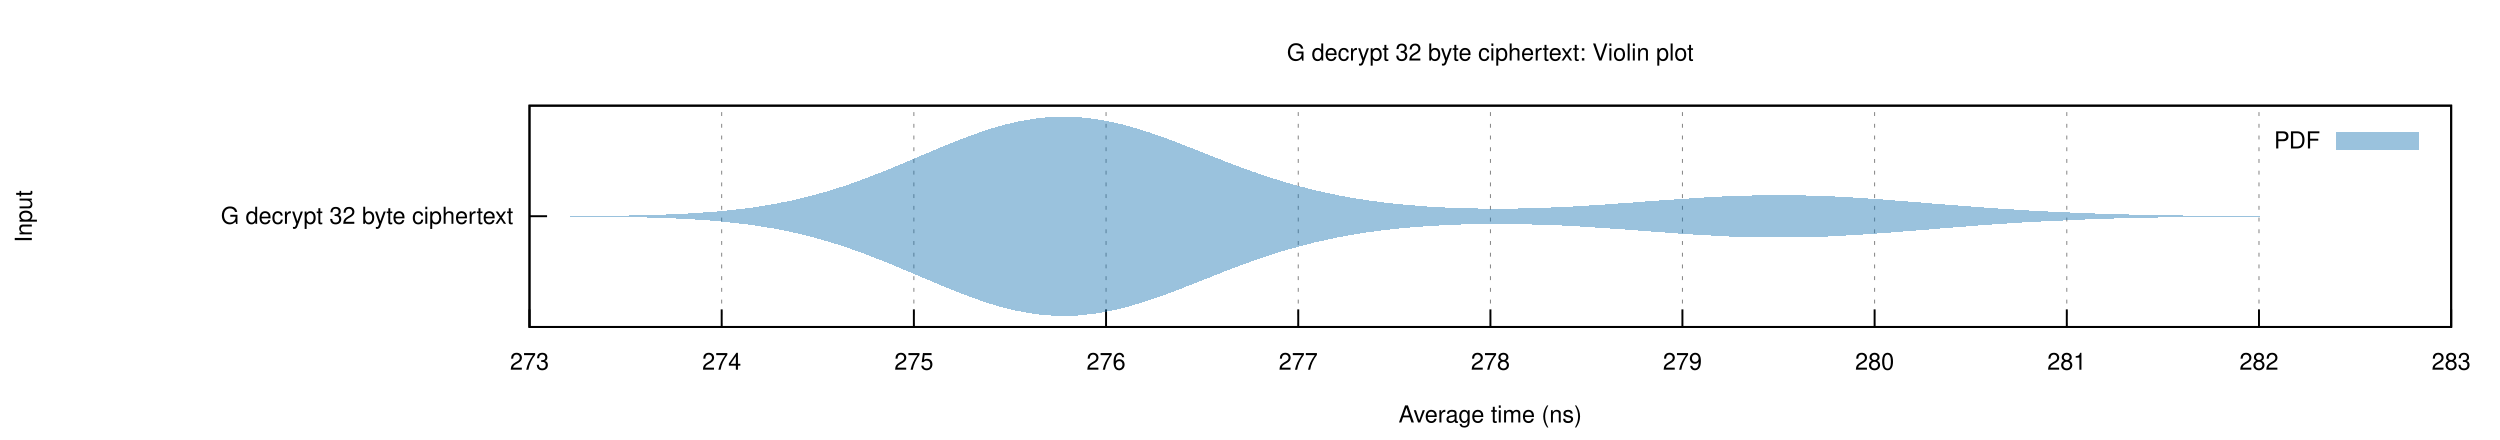
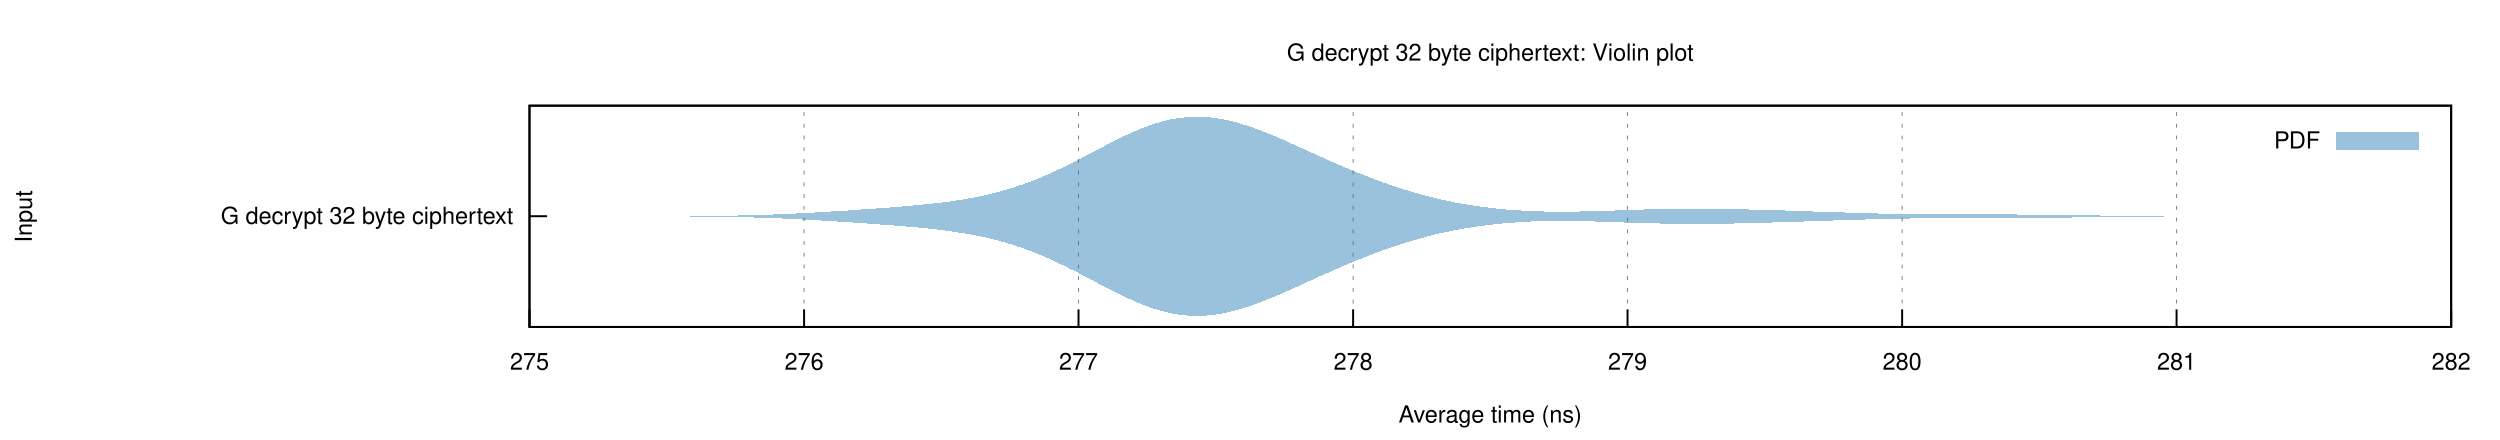
<svg xmlns="http://www.w3.org/2000/svg" xmlns:xlink="http://www.w3.org/1999/xlink" viewBox="0 0 1280 225">
  <g id="gnuplot_canvas">
    <rect x="0" y="0" width="1280" height="225" fill="none" />
    <defs>
      <circle id="gpDot" r="0.5" stroke-width="0.5" />
      <path id="gpPt0" stroke-width="0.222" stroke="currentColor" d="M-1,0 h2 M0,-1 v2" />
      <path id="gpPt1" stroke-width="0.222" stroke="currentColor" d="M-1,-1 L1,1 M1,-1 L-1,1" />
      <path id="gpPt2" stroke-width="0.222" stroke="currentColor" d="M-1,0 L1,0 M0,-1 L0,1 M-1,-1 L1,1 M-1,1 L1,-1" />
      <rect id="gpPt3" stroke-width="0.222" stroke="currentColor" x="-1" y="-1" width="2" height="2" />
      <rect id="gpPt4" stroke-width="0.222" stroke="currentColor" fill="currentColor" x="-1" y="-1" width="2" height="2" />
      <circle id="gpPt5" stroke-width="0.222" stroke="currentColor" cx="0" cy="0" r="1" />
      <use xlink:href="#gpPt5" id="gpPt6" fill="currentColor" stroke="none" />
      <path id="gpPt7" stroke-width="0.222" stroke="currentColor" d="M0,-1.33 L-1.33,0.67 L1.33,0.67 z" />
      <use xlink:href="#gpPt7" id="gpPt8" fill="currentColor" stroke="none" />
      <use xlink:href="#gpPt7" id="gpPt9" stroke="currentColor" transform="rotate(180)" />
      <use xlink:href="#gpPt9" id="gpPt10" fill="currentColor" stroke="none" />
      <use xlink:href="#gpPt3" id="gpPt11" stroke="currentColor" transform="rotate(45)" />
      <use xlink:href="#gpPt11" id="gpPt12" fill="currentColor" stroke="none" />
      <path id="gpPt13" stroke-width="0.222" stroke="currentColor" d="M0,1.330 L1.265,0.411 L0.782,-1.067 L-0.782,-1.076 L-1.265,0.411 z" />
      <use xlink:href="#gpPt13" id="gpPt14" fill="currentColor" stroke="none" />
      <filter id="textbox" filterUnits="objectBoundingBox" x="0" y="0" height="1" width="1">
        <feFlood flood-color="white" flood-opacity="1" result="bgnd" />
        <feComposite in="SourceGraphic" in2="bgnd" operator="atop" />
      </filter>
      <filter id="greybox" filterUnits="objectBoundingBox" x="0" y="0" height="1" width="1">
        <feFlood flood-color="lightgrey" flood-opacity="1" result="grey" />
        <feComposite in="SourceGraphic" in2="grey" operator="atop" />
      </filter>
    </defs>
    <g fill="none" color="white" stroke="currentColor" stroke-width="1.00" stroke-linecap="butt" stroke-linejoin="miter">
</g>
    <g fill="none" color="black" stroke="currentColor" stroke-width="1.00" stroke-linecap="butt" stroke-linejoin="miter">
      <path stroke="black" d="M271.1,110.7 L280.1,110.7  " />
      <g transform="translate(262.8,114.6)" stroke="none" fill="black" font-family="Helvetica" font-size="12.00" text-anchor="end">
        <text>
          <tspan font-family="Helvetica">G decrypt 32 byte ciphertext</tspan>
        </text>
      </g>
    </g>
    <g fill="none" color="black" stroke="currentColor" stroke-width="1.00" stroke-linecap="butt" stroke-linejoin="miter">
</g>
    <g fill="none" color="black" stroke="black" stroke-width="0.50" stroke-linecap="butt" stroke-linejoin="miter">
</g>
    <g fill="none" color="gray" stroke="currentColor" stroke-width="0.50" stroke-linecap="butt" stroke-linejoin="miter">
      <path stroke="gray" stroke-dasharray="2,4" class="gridline" d="M271.1,167.4 L271.1,54.1  " />
    </g>
    <g fill="none" color="gray" stroke="gray" stroke-width="1.00" stroke-linecap="butt" stroke-linejoin="miter">
</g>
    <g fill="none" color="black" stroke="currentColor" stroke-width="1.00" stroke-linecap="butt" stroke-linejoin="miter">
      <path stroke="black" d="M271.1,167.4 L271.1,158.4  " />
      <g transform="translate(271.1,189.3)" stroke="none" fill="black" font-family="Helvetica" font-size="12.00" text-anchor="middle">
        <text>
-           <tspan font-family="Helvetica"> 273</tspan>
-         </text>
-       </g>
-     </g>
-     <g fill="none" color="black" stroke="currentColor" stroke-width="1.00" stroke-linecap="butt" stroke-linejoin="miter">
- </g>
-     <g fill="none" color="black" stroke="black" stroke-width="0.50" stroke-linecap="butt" stroke-linejoin="miter">
- </g>
-     <g fill="none" color="gray" stroke="currentColor" stroke-width="0.50" stroke-linecap="butt" stroke-linejoin="miter">
-       <path stroke="gray" stroke-dasharray="2,4" class="gridline" d="M369.5,167.4 L369.5,54.1  " />
-     </g>
-     <g fill="none" color="gray" stroke="gray" stroke-width="1.00" stroke-linecap="butt" stroke-linejoin="miter">
- </g>
-     <g fill="none" color="black" stroke="currentColor" stroke-width="1.00" stroke-linecap="butt" stroke-linejoin="miter">
-       <path stroke="black" d="M369.5,167.4 L369.5,158.4  " />
-       <g transform="translate(369.5,189.3)" stroke="none" fill="black" font-family="Helvetica" font-size="12.00" text-anchor="middle">
-         <text>
-           <tspan font-family="Helvetica"> 274</tspan>
-         </text>
-       </g>
-     </g>
-     <g fill="none" color="black" stroke="currentColor" stroke-width="1.00" stroke-linecap="butt" stroke-linejoin="miter">
- </g>
-     <g fill="none" color="black" stroke="black" stroke-width="0.50" stroke-linecap="butt" stroke-linejoin="miter">
- </g>
-     <g fill="none" color="gray" stroke="currentColor" stroke-width="0.50" stroke-linecap="butt" stroke-linejoin="miter">
-       <path stroke="gray" stroke-dasharray="2,4" class="gridline" d="M467.9,167.4 L467.9,54.1  " />
-     </g>
-     <g fill="none" color="gray" stroke="gray" stroke-width="1.00" stroke-linecap="butt" stroke-linejoin="miter">
- </g>
-     <g fill="none" color="black" stroke="currentColor" stroke-width="1.00" stroke-linecap="butt" stroke-linejoin="miter">
-       <path stroke="black" d="M467.9,167.4 L467.9,158.4  " />
-       <g transform="translate(467.9,189.3)" stroke="none" fill="black" font-family="Helvetica" font-size="12.00" text-anchor="middle">
-         <text>
          <tspan font-family="Helvetica"> 275</tspan>
        </text>
      </g>
    </g>
    <g fill="none" color="black" stroke="currentColor" stroke-width="1.00" stroke-linecap="butt" stroke-linejoin="miter">
</g>
    <g fill="none" color="black" stroke="black" stroke-width="0.50" stroke-linecap="butt" stroke-linejoin="miter">
</g>
    <g fill="none" color="gray" stroke="currentColor" stroke-width="0.50" stroke-linecap="butt" stroke-linejoin="miter">
-       <path stroke="gray" stroke-dasharray="2,4" class="gridline" d="M566.3,167.4 L566.3,54.1  " />
-     </g>
-     <g fill="none" color="gray" stroke="gray" stroke-width="1.00" stroke-linecap="butt" stroke-linejoin="miter">
- </g>
-     <g fill="none" color="black" stroke="currentColor" stroke-width="1.00" stroke-linecap="butt" stroke-linejoin="miter">
-       <path stroke="black" d="M566.3,167.4 L566.3,158.4  " />
-       <g transform="translate(566.3,189.3)" stroke="none" fill="black" font-family="Helvetica" font-size="12.00" text-anchor="middle">
+       <path stroke="gray" stroke-dasharray="2,4" class="gridline" d="M411.7,167.4 L411.7,54.1  " />
+     </g>
+     <g fill="none" color="gray" stroke="gray" stroke-width="1.00" stroke-linecap="butt" stroke-linejoin="miter">
+ </g>
+     <g fill="none" color="black" stroke="currentColor" stroke-width="1.00" stroke-linecap="butt" stroke-linejoin="miter">
+       <path stroke="black" d="M411.7,167.4 L411.7,158.4  " />
+       <g transform="translate(411.7,189.3)" stroke="none" fill="black" font-family="Helvetica" font-size="12.00" text-anchor="middle">
        <text>
          <tspan font-family="Helvetica"> 276</tspan>
        </text>
      </g>
    </g>
    <g fill="none" color="black" stroke="currentColor" stroke-width="1.00" stroke-linecap="butt" stroke-linejoin="miter">
</g>
    <g fill="none" color="black" stroke="black" stroke-width="0.50" stroke-linecap="butt" stroke-linejoin="miter">
</g>
    <g fill="none" color="gray" stroke="currentColor" stroke-width="0.50" stroke-linecap="butt" stroke-linejoin="miter">
-       <path stroke="gray" stroke-dasharray="2,4" class="gridline" d="M664.7,167.4 L664.7,54.1  " />
-     </g>
-     <g fill="none" color="gray" stroke="gray" stroke-width="1.00" stroke-linecap="butt" stroke-linejoin="miter">
- </g>
-     <g fill="none" color="black" stroke="currentColor" stroke-width="1.00" stroke-linecap="butt" stroke-linejoin="miter">
-       <path stroke="black" d="M664.7,167.4 L664.7,158.4  " />
-       <g transform="translate(664.7,189.3)" stroke="none" fill="black" font-family="Helvetica" font-size="12.00" text-anchor="middle">
+       <path stroke="gray" stroke-dasharray="2,4" class="gridline" d="M552.2,167.4 L552.2,54.1  " />
+     </g>
+     <g fill="none" color="gray" stroke="gray" stroke-width="1.00" stroke-linecap="butt" stroke-linejoin="miter">
+ </g>
+     <g fill="none" color="black" stroke="currentColor" stroke-width="1.00" stroke-linecap="butt" stroke-linejoin="miter">
+       <path stroke="black" d="M552.2,167.4 L552.2,158.4  " />
+       <g transform="translate(552.2,189.3)" stroke="none" fill="black" font-family="Helvetica" font-size="12.00" text-anchor="middle">
        <text>
          <tspan font-family="Helvetica"> 277</tspan>
        </text>
      </g>
    </g>
    <g fill="none" color="black" stroke="currentColor" stroke-width="1.00" stroke-linecap="butt" stroke-linejoin="miter">
</g>
    <g fill="none" color="black" stroke="black" stroke-width="0.50" stroke-linecap="butt" stroke-linejoin="miter">
</g>
    <g fill="none" color="gray" stroke="currentColor" stroke-width="0.50" stroke-linecap="butt" stroke-linejoin="miter">
-       <path stroke="gray" stroke-dasharray="2,4" class="gridline" d="M763.1,167.4 L763.1,54.1  " />
-     </g>
-     <g fill="none" color="gray" stroke="gray" stroke-width="1.00" stroke-linecap="butt" stroke-linejoin="miter">
- </g>
-     <g fill="none" color="black" stroke="currentColor" stroke-width="1.00" stroke-linecap="butt" stroke-linejoin="miter">
-       <path stroke="black" d="M763.1,167.4 L763.1,158.4  " />
-       <g transform="translate(763.1,189.3)" stroke="none" fill="black" font-family="Helvetica" font-size="12.00" text-anchor="middle">
+       <path stroke="gray" stroke-dasharray="2,4" class="gridline" d="M692.8,167.4 L692.8,54.1  " />
+     </g>
+     <g fill="none" color="gray" stroke="gray" stroke-width="1.00" stroke-linecap="butt" stroke-linejoin="miter">
+ </g>
+     <g fill="none" color="black" stroke="currentColor" stroke-width="1.00" stroke-linecap="butt" stroke-linejoin="miter">
+       <path stroke="black" d="M692.8,167.4 L692.8,158.4  " />
+       <g transform="translate(692.8,189.3)" stroke="none" fill="black" font-family="Helvetica" font-size="12.00" text-anchor="middle">
        <text>
          <tspan font-family="Helvetica"> 278</tspan>
        </text>
      </g>
    </g>
    <g fill="none" color="black" stroke="currentColor" stroke-width="1.00" stroke-linecap="butt" stroke-linejoin="miter">
</g>
    <g fill="none" color="black" stroke="black" stroke-width="0.50" stroke-linecap="butt" stroke-linejoin="miter">
</g>
    <g fill="none" color="gray" stroke="currentColor" stroke-width="0.50" stroke-linecap="butt" stroke-linejoin="miter">
-       <path stroke="gray" stroke-dasharray="2,4" class="gridline" d="M861.4,167.4 L861.4,54.1  " />
-     </g>
-     <g fill="none" color="gray" stroke="gray" stroke-width="1.00" stroke-linecap="butt" stroke-linejoin="miter">
- </g>
-     <g fill="none" color="black" stroke="currentColor" stroke-width="1.00" stroke-linecap="butt" stroke-linejoin="miter">
-       <path stroke="black" d="M861.4,167.4 L861.4,158.4  " />
-       <g transform="translate(861.4,189.3)" stroke="none" fill="black" font-family="Helvetica" font-size="12.00" text-anchor="middle">
+       <path stroke="gray" stroke-dasharray="2,4" class="gridline" d="M833.3,167.4 L833.3,54.1  " />
+     </g>
+     <g fill="none" color="gray" stroke="gray" stroke-width="1.00" stroke-linecap="butt" stroke-linejoin="miter">
+ </g>
+     <g fill="none" color="black" stroke="currentColor" stroke-width="1.00" stroke-linecap="butt" stroke-linejoin="miter">
+       <path stroke="black" d="M833.3,167.4 L833.3,158.4  " />
+       <g transform="translate(833.3,189.3)" stroke="none" fill="black" font-family="Helvetica" font-size="12.00" text-anchor="middle">
        <text>
          <tspan font-family="Helvetica"> 279</tspan>
        </text>
      </g>
    </g>
    <g fill="none" color="black" stroke="currentColor" stroke-width="1.00" stroke-linecap="butt" stroke-linejoin="miter">
</g>
    <g fill="none" color="black" stroke="black" stroke-width="0.50" stroke-linecap="butt" stroke-linejoin="miter">
</g>
    <g fill="none" color="gray" stroke="currentColor" stroke-width="0.50" stroke-linecap="butt" stroke-linejoin="miter">
-       <path stroke="gray" stroke-dasharray="2,4" class="gridline" d="M959.8,167.4 L959.8,54.1  " />
-     </g>
-     <g fill="none" color="gray" stroke="gray" stroke-width="1.00" stroke-linecap="butt" stroke-linejoin="miter">
- </g>
-     <g fill="none" color="black" stroke="currentColor" stroke-width="1.00" stroke-linecap="butt" stroke-linejoin="miter">
-       <path stroke="black" d="M959.8,167.4 L959.8,158.4  " />
-       <g transform="translate(959.8,189.3)" stroke="none" fill="black" font-family="Helvetica" font-size="12.00" text-anchor="middle">
+       <path stroke="gray" stroke-dasharray="2,4" class="gridline" d="M973.9,167.4 L973.9,54.1  " />
+     </g>
+     <g fill="none" color="gray" stroke="gray" stroke-width="1.00" stroke-linecap="butt" stroke-linejoin="miter">
+ </g>
+     <g fill="none" color="black" stroke="currentColor" stroke-width="1.00" stroke-linecap="butt" stroke-linejoin="miter">
+       <path stroke="black" d="M973.9,167.4 L973.9,158.4  " />
+       <g transform="translate(973.9,189.3)" stroke="none" fill="black" font-family="Helvetica" font-size="12.00" text-anchor="middle">
        <text>
          <tspan font-family="Helvetica"> 280</tspan>
        </text>
      </g>
    </g>
    <g fill="none" color="black" stroke="currentColor" stroke-width="1.00" stroke-linecap="butt" stroke-linejoin="miter">
</g>
    <g fill="none" color="black" stroke="black" stroke-width="0.50" stroke-linecap="butt" stroke-linejoin="miter">
</g>
    <g fill="none" color="gray" stroke="currentColor" stroke-width="0.50" stroke-linecap="butt" stroke-linejoin="miter">
-       <path stroke="gray" stroke-dasharray="2,4" class="gridline" d="M1058.2,167.4 L1058.2,54.1  " />
-     </g>
-     <g fill="none" color="gray" stroke="gray" stroke-width="1.00" stroke-linecap="butt" stroke-linejoin="miter">
- </g>
-     <g fill="none" color="black" stroke="currentColor" stroke-width="1.00" stroke-linecap="butt" stroke-linejoin="miter">
-       <path stroke="black" d="M1058.2,167.4 L1058.2,158.4  " />
-       <g transform="translate(1058.2,189.3)" stroke="none" fill="black" font-family="Helvetica" font-size="12.00" text-anchor="middle">
+       <path stroke="gray" stroke-dasharray="2,4" class="gridline" d="M1114.4,167.4 L1114.4,54.1  " />
+     </g>
+     <g fill="none" color="gray" stroke="gray" stroke-width="1.00" stroke-linecap="butt" stroke-linejoin="miter">
+ </g>
+     <g fill="none" color="black" stroke="currentColor" stroke-width="1.00" stroke-linecap="butt" stroke-linejoin="miter">
+       <path stroke="black" d="M1114.4,167.4 L1114.4,158.4  " />
+       <g transform="translate(1114.4,189.3)" stroke="none" fill="black" font-family="Helvetica" font-size="12.00" text-anchor="middle">
        <text>
          <tspan font-family="Helvetica"> 281</tspan>
-         </text>
-       </g>
-     </g>
-     <g fill="none" color="black" stroke="currentColor" stroke-width="1.00" stroke-linecap="butt" stroke-linejoin="miter">
- </g>
-     <g fill="none" color="black" stroke="black" stroke-width="0.50" stroke-linecap="butt" stroke-linejoin="miter">
- </g>
-     <g fill="none" color="gray" stroke="currentColor" stroke-width="0.50" stroke-linecap="butt" stroke-linejoin="miter">
-       <path stroke="gray" stroke-dasharray="2,4" class="gridline" d="M1156.6,167.4 L1156.6,54.1  " />
-     </g>
-     <g fill="none" color="gray" stroke="gray" stroke-width="1.00" stroke-linecap="butt" stroke-linejoin="miter">
- </g>
-     <g fill="none" color="black" stroke="currentColor" stroke-width="1.00" stroke-linecap="butt" stroke-linejoin="miter">
-       <path stroke="black" d="M1156.6,167.4 L1156.6,158.4  " />
-       <g transform="translate(1156.6,189.3)" stroke="none" fill="black" font-family="Helvetica" font-size="12.00" text-anchor="middle">
-         <text>
-           <tspan font-family="Helvetica"> 282</tspan>
        </text>
      </g>
    </g>
    <g fill="none" color="black" stroke="currentColor" stroke-width="1.00" stroke-linecap="butt" stroke-linejoin="miter">
</g>
    <g fill="none" color="black" stroke="black" stroke-width="0.50" stroke-linecap="butt" stroke-linejoin="miter">
</g>
    <g fill="none" color="gray" stroke="currentColor" stroke-width="0.50" stroke-linecap="butt" stroke-linejoin="miter">
      <path stroke="gray" stroke-dasharray="2,4" class="gridline" d="M1255.0,167.4 L1255.0,54.1  " />
    </g>
    <g fill="none" color="gray" stroke="gray" stroke-width="1.00" stroke-linecap="butt" stroke-linejoin="miter">
</g>
    <g fill="none" color="black" stroke="currentColor" stroke-width="1.00" stroke-linecap="butt" stroke-linejoin="miter">
      <path stroke="black" d="M1255.0,167.4 L1255.0,158.4  " />
      <g transform="translate(1255.0,189.3)" stroke="none" fill="black" font-family="Helvetica" font-size="12.00" text-anchor="middle">
        <text>
-           <tspan font-family="Helvetica"> 283</tspan>
+           <tspan font-family="Helvetica"> 282</tspan>
        </text>
      </g>
    </g>
    <g fill="none" color="black" stroke="currentColor" stroke-width="1.00" stroke-linecap="butt" stroke-linejoin="miter">
</g>
    <g fill="none" color="black" stroke="currentColor" stroke-width="1.00" stroke-linecap="butt" stroke-linejoin="miter">
      <path stroke="black" d="M271.1,54.1 L271.1,167.4 L1255.0,167.4 L1255.0,54.1 L271.1,54.1 Z  " />
    </g>
    <g fill="none" color="black" stroke="currentColor" stroke-width="1.00" stroke-linecap="butt" stroke-linejoin="miter">
      <g transform="translate(16.3,110.8) rotate(270)" stroke="none" fill="black" font-family="Helvetica" font-size="12.00" text-anchor="middle">
        <text>
          <tspan font-family="Helvetica">Input</tspan>
        </text>
      </g>
    </g>
    <g fill="none" color="black" stroke="currentColor" stroke-width="1.00" stroke-linecap="butt" stroke-linejoin="miter">
      <g transform="translate(763.0,216.3)" stroke="none" fill="black" font-family="Helvetica" font-size="12.00" text-anchor="middle">
        <text>
          <tspan font-family="Helvetica">Average time (ns)</tspan>
        </text>
      </g>
    </g>
    <g fill="none" color="black" stroke="currentColor" stroke-width="1.00" stroke-linecap="butt" stroke-linejoin="miter">
      <g transform="translate(763.0,31.0)" stroke="none" fill="black" font-family="Helvetica" font-size="12.00" text-anchor="middle">
        <text>
          <tspan font-family="Helvetica">G decrypt 32 byte ciphertext: Violin plot</tspan>
        </text>
      </g>
    </g>
    <g id="gnuplot_plot_1">
      <g fill="none" color="black" stroke="currentColor" stroke-width="1.00" stroke-linecap="butt" stroke-linejoin="miter">
        <g transform="translate(1187.9,76.0)" stroke="none" fill="black" font-family="Helvetica" font-size="12.00" text-anchor="end">
          <text>
            <tspan font-family="Helvetica">PDF</tspan>
          </text>
        </g>
      </g>
      <g fill="none" color="black" stroke="currentColor" stroke-width="1.00" stroke-linecap="butt" stroke-linejoin="miter">
        <g stroke="none" shape-rendering="crispEdges">
          <polygon fill="rgb( 31, 120, 180)" fill-opacity="0.45" points="1196.2,76.6 1238.4,76.6 1238.4,67.6 1196.2,67.6 " />
-           <polygon fill="rgb( 31, 120, 180)" fill-opacity="0.45" points="282.0,110.7 283.8,110.7 285.7,110.7 287.5,110.7 289.4,110.7 291.2,110.7 293.1,110.6 294.9,110.6 296.8,110.6 298.6,110.6 300.5,110.6 302.3,110.6 304.2,110.6 306.0,110.6 307.9,110.5 309.7,110.5 311.6,110.5 313.4,110.5 315.3,110.4 317.1,110.4 319.0,110.4 320.8,110.4 322.7,110.3 324.6,110.3 326.4,110.2 328.3,110.2 330.1,110.2 332.0,110.1 333.8,110.1 335.7,110.0 337.5,109.9 339.4,109.9 341.2,109.8 343.1,109.7 344.9,109.7 346.8,109.6 348.6,109.5 350.5,109.4 352.3,109.3 354.2,109.2 356.0,109.1 357.9,109.0 359.7,108.8 361.6,108.7 363.4,108.6 365.3,108.4 367.1,108.3 369.0,108.1 370.8,107.9 372.7,107.7 374.6,107.5 376.4,107.3 378.3,107.1 380.1,106.9 382.0,106.7 383.8,106.4 385.7,106.2 387.5,105.9 389.4,105.6 391.2,105.3 393.1,105.0 394.9,104.7 396.8,104.4 398.6,104.0 400.5,103.6 402.3,103.3 404.2,102.9 406.0,102.5 407.9,102.1 409.7,101.6 411.6,101.2 413.4,100.7 415.3,100.2 417.1,99.8 419.0,99.2 420.8,98.7 422.7,98.2 424.6,97.6 426.4,97.1 428.3,96.5 430.1,95.9 432.0,95.3 433.8,94.7 435.7,94.0 437.5,93.4 439.4,92.7 441.2,92.0 443.1,91.4 444.9,90.7 446.8,89.9 448.6,89.2 450.5,88.5 452.3,87.8 454.2,87.0 456.0,86.3 457.9,85.5 459.7,84.7 461.6,83.9 463.4,83.2 465.3,82.4 467.1,81.6 469.0,80.8 470.9,80.0 472.7,79.2 474.6,78.4 476.4,77.7 478.3,76.9 480.1,76.1 482.0,75.3 483.8,74.6 485.7,73.8 487.5,73.1 489.4,72.3 491.2,71.6 493.1,70.9 494.9,70.2 496.8,69.5 498.6,68.8 500.5,68.2 502.3,67.5 504.2,66.9 506.0,66.3 507.9,65.7 509.7,65.2 511.6,64.6 513.4,64.1 515.3,63.6 517.1,63.2 519.0,62.7 520.9,62.3 522.7,62.0 524.6,61.6 526.4,61.3 528.3,61.0 530.1,60.7 532.0,60.5 533.8,60.3 535.7,60.1 537.5,60.0 539.4,59.9 541.2,59.8 543.1,59.8 544.9,59.8 546.8,59.8 548.6,59.8 550.5,59.9 552.3,60.0 554.2,60.2 556.0,60.4 557.9,60.6 559.7,60.8 561.6,61.1 563.4,61.4 565.3,61.7 567.1,62.1 569.0,62.4 570.9,62.8 572.7,63.3 574.6,63.7 576.4,64.2 578.3,64.7 580.1,65.2 582.0,65.8 583.8,66.3 585.7,66.9 587.5,67.5 589.4,68.1 591.2,68.8 593.1,69.4 594.9,70.1 596.8,70.7 598.6,71.4 600.5,72.1 602.3,72.8 604.2,73.5 606.0,74.2 607.9,75.0 609.7,75.7 611.6,76.4 613.4,77.1 615.3,77.9 617.2,78.6 619.0,79.3 620.9,80.1 622.7,80.8 624.6,81.5 626.4,82.3 628.3,83.0 630.1,83.7 632.0,84.4 633.8,85.1 635.7,85.8 637.5,86.4 639.4,87.1 641.2,87.8 643.1,88.4 644.9,89.1 646.8,89.7 648.6,90.3 650.5,90.9 652.3,91.5 654.2,92.1 656.0,92.7 657.9,93.2 659.7,93.8 661.6,94.3 663.4,94.8 665.3,95.4 667.2,95.8 669.0,96.3 670.9,96.8 672.7,97.3 674.6,97.7 676.4,98.1 678.3,98.5 680.1,98.9 682.0,99.3 683.8,99.7 685.7,100.1 687.5,100.4 689.4,100.8 691.2,101.1 693.1,101.4 694.9,101.7 696.8,102.0 698.6,102.3 700.5,102.6 702.3,102.8 704.2,103.1 706.0,103.3 707.9,103.6 709.7,103.8 711.6,104.0 713.4,104.2 715.3,104.4 717.2,104.6 719.0,104.8 720.9,104.9 722.7,105.1 724.6,105.2 726.4,105.4 728.3,105.5 730.1,105.7 732.0,105.8 733.8,105.9 735.7,106.0 737.5,106.1 739.4,106.2 741.2,106.3 743.1,106.4 744.9,106.4 746.8,106.5 748.6,106.6 750.5,106.6 752.3,106.7 754.2,106.7 756.0,106.7 757.9,106.8 759.7,106.8 761.6,106.8 763.5,106.8 765.3,106.8 767.2,106.8 769.0,106.8 770.9,106.8 772.7,106.8 774.6,106.8 776.4,106.8 778.3,106.7 780.1,106.7 782.0,106.6 783.8,106.6 785.7,106.5 787.5,106.5 789.4,106.4 791.2,106.4 793.1,106.3 794.9,106.2 796.8,106.1 798.6,106.1 800.5,106.0 802.3,105.9 804.2,105.8 806.0,105.7 807.9,105.6 809.7,105.5 811.6,105.4 813.5,105.2 815.3,105.1 817.2,105.0 819.0,104.9 820.9,104.8 822.7,104.6 824.6,104.5 826.4,104.4 828.3,104.2 830.1,104.1 832.0,104.0 833.8,103.8 835.7,103.7 837.5,103.6 839.4,103.4 841.2,103.3 843.1,103.1 844.9,103.0 846.8,102.9 848.6,102.7 850.5,102.6 852.3,102.5 854.2,102.3 856.0,102.2 857.9,102.1 859.7,101.9 861.6,101.8 863.5,101.7 865.3,101.6 867.2,101.4 869.0,101.3 870.9,101.2 872.7,101.1 874.6,101.0 876.4,100.9 878.3,100.8 880.1,100.7 882.0,100.6 883.8,100.5 885.7,100.4 887.5,100.4 889.4,100.3 891.2,100.2 893.1,100.2 894.9,100.1 896.8,100.1 898.6,100.0 900.5,100.0 902.3,100.0 904.2,99.9 906.0,99.9 907.9,99.9 909.8,99.9 911.6,99.9 913.5,99.9 915.3,99.9 917.2,99.9 919.0,100.0 920.9,100.0 922.7,100.0 924.6,100.1 926.4,100.1 928.3,100.2 930.1,100.2 932.0,100.3 933.8,100.4 935.7,100.4 937.5,100.5 939.4,100.6 941.2,100.7 943.1,100.8 944.9,100.9 946.8,101.0 948.6,101.1 950.5,101.2 952.3,101.3 954.2,101.5 956.0,101.6 957.9,101.7 959.8,101.8 961.6,102.0 963.5,102.1 965.3,102.2 967.2,102.4 969.0,102.5 970.9,102.7 972.7,102.8 974.6,103.0 976.4,103.1 978.3,103.3 980.1,103.4 982.0,103.6 983.8,103.7 985.7,103.9 987.5,104.0 989.4,104.2 991.2,104.3 993.1,104.5 994.9,104.6 996.8,104.8 998.6,104.9 1000.5,105.1 1002.3,105.2 1004.2,105.4 1006.0,105.5 1007.9,105.6 1009.8,105.8 1011.6,105.9 1013.5,106.1 1015.3,106.2 1017.2,106.3 1019.0,106.5 1020.9,106.6 1022.7,106.7 1024.6,106.9 1026.4,107.0 1028.3,107.1 1030.1,107.2 1032.0,107.3 1033.8,107.5 1035.7,107.6 1037.5,107.7 1039.4,107.8 1041.2,107.9 1043.1,108.0 1044.9,108.1 1046.8,108.2 1048.6,108.3 1050.5,108.4 1052.3,108.5 1054.2,108.6 1056.1,108.6 1057.9,108.7 1059.8,108.8 1061.6,108.9 1063.5,109.0 1065.3,109.0 1067.2,109.1 1069.0,109.2 1070.9,109.2 1072.7,109.3 1074.6,109.4 1076.4,109.4 1078.3,109.5 1080.1,109.6 1082.0,109.6 1083.8,109.7 1085.7,109.7 1087.5,109.8 1089.4,109.8 1091.2,109.9 1093.1,109.9 1094.9,109.9 1096.8,110.0 1098.6,110.0 1100.5,110.1 1102.3,110.1 1104.2,110.1 1106.1,110.2 1107.9,110.2 1109.8,110.2 1111.6,110.2 1113.5,110.3 1115.3,110.3 1117.2,110.3 1119.0,110.4 1120.9,110.4 1122.7,110.4 1124.6,110.4 1126.4,110.4 1128.3,110.5 1130.1,110.5 1132.0,110.5 1133.8,110.5 1135.7,110.5 1137.5,110.5 1139.4,110.6 1141.2,110.6 1143.1,110.6 1144.9,110.6 1146.8,110.6 1148.6,110.6 1150.5,110.6 1152.4,110.6 1154.2,110.6 1156.1,110.6 1157.9,110.7 1159.8,110.7 1161.6,110.7 1163.5,110.7 1165.3,110.7 1167.2,110.7 1169.0,110.7 1170.9,110.7 1172.7,110.7 1174.6,110.7 1176.4,110.7 1178.3,110.7 1180.1,110.7 1182.0,110.7 1183.8,110.7 1185.7,110.7 1187.5,110.7 1189.4,110.7 1191.2,110.7 1193.1,110.7 1194.9,110.7 1196.8,110.7 1198.6,110.7 1200.5,110.7 1202.4,110.7 1204.2,110.7 1206.1,110.7 1206.1,110.8 1204.2,110.8 1202.4,110.8 1200.5,110.8 1198.6,110.8 1196.8,110.8 1194.9,110.8 1193.1,110.8 1191.2,110.8 1189.4,110.8 1187.5,110.8 1185.7,110.8 1183.8,110.8 1182.0,110.8 1180.1,110.8 1178.3,110.8 1176.4,110.8 1174.6,110.8 1172.7,110.8 1170.9,110.8 1169.0,110.8 1167.2,110.8 1165.3,110.8 1163.5,110.8 1161.6,110.8 1159.8,110.8 1157.9,110.8 1156.1,110.9 1154.2,110.9 1152.4,110.9 1150.5,110.9 1148.6,110.9 1146.8,110.9 1144.9,110.9 1143.1,110.9 1141.2,110.9 1139.4,110.9 1137.5,111.0 1135.7,111.0 1133.8,111.0 1132.0,111.0 1130.1,111.0 1128.3,111.0 1126.4,111.1 1124.6,111.1 1122.7,111.1 1120.9,111.1 1119.0,111.1 1117.2,111.2 1115.3,111.2 1113.5,111.2 1111.6,111.3 1109.8,111.3 1107.9,111.3 1106.1,111.3 1104.2,111.4 1102.3,111.4 1100.5,111.4 1098.6,111.5 1096.8,111.5 1094.9,111.6 1093.1,111.6 1091.2,111.6 1089.4,111.7 1087.5,111.7 1085.7,111.8 1083.8,111.8 1082.0,111.9 1080.1,111.9 1078.3,112.0 1076.4,112.1 1074.6,112.1 1072.7,112.2 1070.9,112.3 1069.0,112.3 1067.2,112.4 1065.3,112.5 1063.5,112.5 1061.6,112.6 1059.8,112.7 1057.9,112.8 1056.1,112.9 1054.2,112.9 1052.3,113.0 1050.5,113.1 1048.6,113.2 1046.8,113.3 1044.9,113.4 1043.1,113.5 1041.2,113.6 1039.4,113.7 1037.5,113.8 1035.7,113.9 1033.8,114.0 1032.0,114.2 1030.1,114.3 1028.3,114.4 1026.4,114.5 1024.6,114.6 1022.7,114.8 1020.9,114.9 1019.0,115.0 1017.2,115.2 1015.3,115.3 1013.5,115.4 1011.6,115.6 1009.8,115.7 1007.9,115.9 1006.0,116.0 1004.2,116.1 1002.3,116.3 1000.5,116.4 998.6,116.6 996.8,116.7 994.9,116.9 993.1,117.0 991.2,117.2 989.4,117.3 987.5,117.5 985.7,117.6 983.8,117.8 982.0,117.9 980.1,118.1 978.3,118.2 976.4,118.4 974.6,118.5 972.7,118.7 970.9,118.8 969.0,119.0 967.2,119.1 965.3,119.3 963.5,119.4 961.6,119.5 959.8,119.7 957.9,119.8 956.0,119.9 954.2,120.0 952.3,120.2 950.5,120.3 948.6,120.4 946.8,120.5 944.9,120.6 943.1,120.7 941.2,120.8 939.4,120.9 937.5,121.0 935.7,121.1 933.8,121.1 932.0,121.2 930.1,121.3 928.3,121.3 926.4,121.4 924.6,121.4 922.7,121.5 920.9,121.5 919.0,121.5 917.2,121.6 915.3,121.6 913.5,121.6 911.6,121.6 909.8,121.6 907.9,121.6 906.0,121.6 904.2,121.6 902.3,121.5 900.5,121.5 898.6,121.5 896.8,121.4 894.9,121.4 893.1,121.3 891.2,121.3 889.4,121.2 887.5,121.1 885.7,121.1 883.8,121.0 882.0,120.9 880.1,120.8 878.3,120.7 876.4,120.6 874.6,120.5 872.7,120.4 870.9,120.3 869.0,120.2 867.2,120.1 865.3,119.9 863.5,119.8 861.6,119.7 859.7,119.6 857.9,119.4 856.0,119.3 854.2,119.2 852.3,119.0 850.5,118.9 848.6,118.8 846.8,118.6 844.9,118.5 843.1,118.4 841.2,118.2 839.4,118.1 837.5,117.9 835.7,117.8 833.8,117.7 832.0,117.5 830.1,117.4 828.3,117.3 826.4,117.1 824.6,117.0 822.7,116.9 820.9,116.7 819.0,116.6 817.2,116.5 815.3,116.4 813.5,116.3 811.6,116.1 809.7,116.0 807.9,115.9 806.0,115.8 804.2,115.7 802.3,115.6 800.5,115.5 798.6,115.4 796.8,115.4 794.9,115.3 793.1,115.2 791.2,115.1 789.4,115.1 787.5,115.0 785.7,115.0 783.8,114.9 782.0,114.9 780.1,114.8 778.3,114.8 776.4,114.7 774.6,114.7 772.7,114.7 770.9,114.7 769.0,114.7 767.2,114.7 765.3,114.7 763.5,114.7 761.6,114.7 759.7,114.7 757.9,114.7 756.0,114.8 754.2,114.8 752.3,114.8 750.5,114.9 748.6,114.9 746.8,115.0 744.9,115.1 743.1,115.1 741.2,115.2 739.4,115.3 737.5,115.4 735.7,115.5 733.8,115.6 732.0,115.7 730.1,115.8 728.3,116.0 726.4,116.1 724.6,116.3 722.7,116.4 720.9,116.6 719.0,116.7 717.2,116.9 715.3,117.1 713.4,117.3 711.6,117.5 709.7,117.7 707.9,117.9 706.0,118.2 704.2,118.4 702.3,118.7 700.5,118.9 698.6,119.2 696.8,119.5 694.9,119.8 693.1,120.1 691.2,120.4 689.4,120.7 687.5,121.1 685.7,121.4 683.8,121.8 682.0,122.2 680.1,122.6 678.3,123.0 676.4,123.4 674.6,123.8 672.7,124.2 670.9,124.7 669.0,125.2 667.2,125.7 665.3,126.1 663.4,126.7 661.6,127.2 659.7,127.7 657.9,128.3 656.0,128.8 654.2,129.4 652.3,130.0 650.5,130.6 648.6,131.2 646.8,131.8 644.9,132.4 643.1,133.1 641.2,133.7 639.4,134.4 637.5,135.1 635.7,135.7 633.8,136.4 632.0,137.1 630.1,137.8 628.3,138.5 626.4,139.2 624.6,140.0 622.7,140.7 620.9,141.4 619.0,142.2 617.2,142.9 615.3,143.6 613.4,144.4 611.6,145.1 609.7,145.8 607.9,146.5 606.0,147.3 604.2,148.0 602.3,148.7 600.5,149.4 598.6,150.1 596.8,150.8 594.9,151.4 593.1,152.1 591.2,152.7 589.4,153.4 587.5,154.0 585.7,154.6 583.8,155.2 582.0,155.7 580.1,156.3 578.3,156.8 576.4,157.3 574.6,157.8 572.7,158.2 570.9,158.7 569.0,159.1 567.1,159.4 565.3,159.8 563.4,160.1 561.6,160.4 559.7,160.7 557.9,160.9 556.0,161.1 554.2,161.3 552.3,161.5 550.5,161.6 548.6,161.7 546.8,161.7 544.9,161.7 543.1,161.7 541.2,161.7 539.4,161.6 537.5,161.5 535.7,161.4 533.8,161.2 532.0,161.0 530.1,160.8 528.3,160.5 526.4,160.2 524.6,159.9 522.7,159.5 520.9,159.2 519.0,158.8 517.1,158.3 515.3,157.9 513.4,157.4 511.6,156.9 509.7,156.3 507.9,155.8 506.0,155.2 504.2,154.6 502.3,154.0 500.5,153.3 498.6,152.7 496.8,152.0 494.9,151.3 493.1,150.6 491.2,149.9 489.4,149.2 487.5,148.4 485.7,147.7 483.8,146.9 482.0,146.2 480.1,145.4 478.3,144.6 476.4,143.8 474.6,143.1 472.7,142.3 470.9,141.5 469.0,140.7 467.1,139.9 465.3,139.1 463.4,138.3 461.6,137.6 459.7,136.8 457.9,136.0 456.0,135.2 454.2,134.5 452.3,133.7 450.5,133.0 448.6,132.3 446.8,131.6 444.9,130.8 443.1,130.1 441.2,129.5 439.4,128.8 437.5,128.1 435.7,127.5 433.8,126.8 432.0,126.2 430.1,125.6 428.3,125.0 426.4,124.4 424.6,123.9 422.7,123.3 420.8,122.8 419.0,122.3 417.1,121.7 415.3,121.3 413.4,120.8 411.6,120.3 409.7,119.9 407.9,119.4 406.0,119.0 404.2,118.6 402.3,118.2 400.5,117.9 398.6,117.5 396.8,117.1 394.9,116.8 393.1,116.5 391.2,116.2 389.4,115.9 387.5,115.6 385.7,115.3 383.8,115.1 382.0,114.8 380.1,114.6 378.3,114.4 376.4,114.2 374.6,114.0 372.7,113.8 370.8,113.6 369.0,113.4 367.1,113.2 365.3,113.1 363.4,112.9 361.6,112.8 359.7,112.7 357.9,112.5 356.0,112.4 354.2,112.3 352.3,112.2 350.5,112.1 348.6,112.0 346.8,111.9 344.9,111.8 343.1,111.8 341.2,111.7 339.4,111.6 337.5,111.6 335.7,111.5 333.8,111.4 332.0,111.4 330.1,111.3 328.3,111.3 326.4,111.3 324.6,111.2 322.7,111.2 320.8,111.1 319.0,111.1 317.1,111.1 315.3,111.1 313.4,111.0 311.6,111.0 309.7,111.0 307.9,111.0 306.0,110.9 304.2,110.9 302.3,110.9 300.5,110.9 298.6,110.9 296.8,110.9 294.9,110.9 293.1,110.9 291.2,110.8 289.4,110.8 287.5,110.8 285.7,110.8 283.8,110.8 282.0,110.8 " />
+           <polygon fill="rgb( 31, 120, 180)" fill-opacity="0.45" points="332.9,110.7 334.5,110.7 336.2,110.7 337.8,110.7 339.4,110.7 341.0,110.7 342.7,110.7 344.3,110.7 345.9,110.7 347.5,110.7 349.2,110.7 350.8,110.7 352.4,110.7 354.0,110.6 355.7,110.6 357.3,110.6 358.9,110.6 360.5,110.6 362.1,110.6 363.8,110.6 365.4,110.5 367.0,110.5 368.6,110.5 370.3,110.5 371.9,110.4 373.5,110.4 375.1,110.4 376.8,110.4 378.4,110.3 380.0,110.3 381.6,110.2 383.3,110.2 384.9,110.2 386.5,110.1 388.1,110.1 389.7,110.0 391.4,110.0 393.0,109.9 394.6,109.9 396.2,109.8 397.9,109.7 399.5,109.7 401.1,109.6 402.7,109.5 404.4,109.5 406.0,109.4 407.6,109.3 409.2,109.2 410.8,109.1 412.5,109.1 414.1,109.0 415.7,108.9 417.3,108.8 419.0,108.7 420.6,108.6 422.2,108.5 423.8,108.4 425.5,108.3 427.1,108.2 428.7,108.1 430.3,108.0 432.0,107.9 433.6,107.8 435.2,107.7 436.8,107.6 438.4,107.4 440.1,107.3 441.7,107.2 443.3,107.1 444.9,107.0 446.6,106.9 448.2,106.8 449.8,106.6 451.4,106.5 453.1,106.4 454.7,106.3 456.3,106.2 457.9,106.0 459.5,105.9 461.2,105.8 462.8,105.6 464.4,105.5 466.0,105.4 467.7,105.2 469.3,105.1 470.9,104.9 472.5,104.7 474.2,104.6 475.8,104.4 477.4,104.2 479.0,104.1 480.7,103.9 482.3,103.7 483.9,103.5 485.5,103.3 487.1,103.0 488.8,102.8 490.4,102.5 492.0,102.3 493.6,102.0 495.3,101.7 496.9,101.5 498.5,101.2 500.1,100.8 501.8,100.5 503.4,100.2 505.0,99.8 506.6,99.4 508.2,99.0 509.9,98.6 511.5,98.2 513.1,97.7 514.7,97.3 516.4,96.8 518.0,96.3 519.6,95.8 521.2,95.2 522.9,94.7 524.5,94.1 526.1,93.5 527.7,92.9 529.4,92.3 531.0,91.6 532.6,91.0 534.2,90.3 535.8,89.6 537.5,88.9 539.1,88.1 540.7,87.4 542.3,86.6 544.0,85.8 545.6,85.1 547.2,84.2 548.8,83.4 550.5,82.6 552.1,81.8 553.7,80.9 555.3,80.1 556.9,79.2 558.6,78.4 560.2,77.5 561.8,76.7 563.4,75.8 565.1,75.0 566.7,74.1 568.3,73.3 569.9,72.4 571.6,71.6 573.2,70.8 574.8,70.0 576.4,69.3 578.1,68.5 579.7,67.8 581.3,67.1 582.9,66.4 584.5,65.7 586.2,65.1 587.8,64.5 589.4,63.9 591.0,63.4 592.7,62.9 594.3,62.4 595.9,62.0 597.5,61.6 599.2,61.2 600.8,60.9 602.4,60.6 604.0,60.4 605.7,60.2 607.3,60.0 608.9,59.9 610.5,59.8 612.1,59.8 613.8,59.8 615.4,59.8 617.0,59.9 618.6,60.0 620.3,60.2 621.9,60.4 623.5,60.6 625.1,60.9 626.8,61.2 628.4,61.5 630.0,61.9 631.6,62.3 633.2,62.7 634.9,63.2 636.5,63.7 638.1,64.2 639.7,64.7 641.4,65.3 643.0,65.9 644.6,66.5 646.2,67.1 647.9,67.7 649.5,68.4 651.1,69.1 652.7,69.7 654.4,70.4 656.0,71.1 657.6,71.8 659.2,72.5 660.8,73.3 662.5,74.0 664.1,74.7 665.7,75.5 667.3,76.2 669.0,76.9 670.6,77.7 672.2,78.4 673.8,79.1 675.5,79.9 677.1,80.6 678.7,81.3 680.3,82.0 681.9,82.8 683.6,83.5 685.2,84.2 686.8,84.9 688.4,85.6 690.1,86.3 691.7,86.9 693.3,87.6 694.9,88.3 696.6,88.9 698.2,89.6 699.8,90.2 701.4,90.8 703.1,91.5 704.7,92.1 706.3,92.7 707.9,93.3 709.5,93.8 711.2,94.4 712.8,95.0 714.4,95.5 716.0,96.1 717.7,96.6 719.3,97.1 720.9,97.6 722.5,98.1 724.2,98.6 725.8,99.0 727.4,99.5 729.0,99.9 730.6,100.4 732.3,100.8 733.9,101.2 735.5,101.6 737.1,102.0 738.8,102.3 740.4,102.7 742.0,103.0 743.6,103.4 745.3,103.7 746.9,104.0 748.5,104.3 750.1,104.6 751.8,104.8 753.4,105.1 755.0,105.4 756.6,105.6 758.2,105.8 759.9,106.0 761.5,106.2 763.1,106.4 764.7,106.6 766.4,106.8 768.0,107.0 769.6,107.1 771.2,107.3 772.9,107.4 774.5,107.5 776.1,107.6 777.7,107.7 779.4,107.8 781.0,107.9 782.6,108.0 784.2,108.1 785.8,108.1 787.5,108.2 789.1,108.2 790.7,108.3 792.3,108.3 794.0,108.3 795.6,108.3 797.2,108.4 798.8,108.4 800.5,108.4 802.1,108.4 803.7,108.3 805.3,108.3 806.9,108.3 808.6,108.3 810.2,108.2 811.8,108.2 813.4,108.2 815.1,108.1 816.7,108.1 818.3,108.0 819.9,108.0 821.6,107.9 823.2,107.9 824.8,107.8 826.4,107.8 828.1,107.7 829.7,107.7 831.3,107.6 832.9,107.5 834.5,107.5 836.2,107.4 837.8,107.4 839.4,107.3 841.0,107.3 842.7,107.2 844.3,107.2 845.9,107.1 847.5,107.1 849.2,107.1 850.8,107.0 852.4,107.0 854.0,107.0 855.6,107.0 857.3,106.9 858.9,106.9 860.5,106.9 862.1,106.9 863.8,106.9 865.4,106.9 867.0,106.9 868.6,106.9 870.3,106.9 871.9,106.9 873.5,106.9 875.1,106.9 876.8,106.9 878.4,106.9 880.0,106.9 881.6,107.0 883.2,107.0 884.9,107.0 886.5,107.0 888.1,107.1 889.7,107.1 891.4,107.1 893.0,107.2 894.6,107.2 896.2,107.3 897.9,107.3 899.5,107.3 901.1,107.4 902.7,107.4 904.3,107.5 906.0,107.5 907.6,107.6 909.2,107.6 910.8,107.7 912.5,107.7 914.1,107.8 915.7,107.8 917.3,107.9 919.0,107.9 920.6,108.0 922.2,108.0 923.8,108.1 925.5,108.2 927.1,108.2 928.7,108.3 930.3,108.3 931.9,108.4 933.6,108.4 935.2,108.5 936.8,108.6 938.4,108.6 940.1,108.7 941.7,108.7 943.3,108.8 944.9,108.8 946.6,108.9 948.2,108.9 949.8,109.0 951.4,109.0 953.1,109.1 954.7,109.1 956.3,109.2 957.9,109.2 959.5,109.3 961.2,109.3 962.8,109.4 964.4,109.4 966.0,109.4 967.7,109.5 969.3,109.5 970.9,109.5 972.5,109.6 974.2,109.6 975.8,109.6 977.4,109.6 979.0,109.7 980.6,109.7 982.3,109.7 983.9,109.7 985.5,109.7 987.1,109.7 988.8,109.7 990.4,109.8 992.0,109.8 993.6,109.8 995.3,109.8 996.9,109.8 998.5,109.8 1000.1,109.8 1001.8,109.8 1003.4,109.8 1005.0,109.8 1006.6,109.8 1008.2,109.8 1009.9,109.8 1011.5,109.8 1013.1,109.8 1014.7,109.8 1016.4,109.8 1018.0,109.8 1019.6,109.8 1021.2,109.8 1022.9,109.8 1024.5,109.8 1026.1,109.8 1027.7,109.8 1029.3,109.8 1031.0,109.8 1032.6,109.8 1034.2,109.9 1035.8,109.9 1037.5,109.9 1039.1,109.9 1040.7,109.9 1042.3,109.9 1044.0,109.9 1045.6,110.0 1047.2,110.0 1048.8,110.0 1050.5,110.0 1052.1,110.0 1053.7,110.1 1055.3,110.1 1056.9,110.1 1058.6,110.1 1060.2,110.1 1061.8,110.2 1063.4,110.2 1065.1,110.2 1066.7,110.2 1068.3,110.3 1069.9,110.3 1071.6,110.3 1073.2,110.3 1074.8,110.3 1076.4,110.4 1078.0,110.4 1079.7,110.4 1081.3,110.4 1082.9,110.4 1084.5,110.5 1086.2,110.5 1087.8,110.5 1089.4,110.5 1091.0,110.5 1092.7,110.5 1094.3,110.6 1095.9,110.6 1097.5,110.6 1099.2,110.6 1100.8,110.6 1102.4,110.6 1104.0,110.6 1105.6,110.6 1107.3,110.6 1108.9,110.7 1110.5,110.7 1112.1,110.7 1113.8,110.7 1115.4,110.7 1117.0,110.7 1118.6,110.7 1120.3,110.7 1121.9,110.7 1123.5,110.7 1125.1,110.7 1126.8,110.7 1128.4,110.7 1130.0,110.7 1131.6,110.7 1133.2,110.7 1134.9,110.7 1136.5,110.7 1138.1,110.7 1139.7,110.7 1141.4,110.7 1143.0,110.7 1143.0,110.8 1141.4,110.8 1139.7,110.8 1138.1,110.8 1136.5,110.8 1134.9,110.8 1133.2,110.8 1131.6,110.8 1130.0,110.8 1128.4,110.8 1126.8,110.8 1125.1,110.8 1123.5,110.8 1121.9,110.8 1120.3,110.8 1118.6,110.8 1117.0,110.8 1115.4,110.8 1113.8,110.8 1112.1,110.8 1110.5,110.8 1108.9,110.8 1107.3,110.9 1105.6,110.9 1104.0,110.9 1102.4,110.9 1100.8,110.9 1099.2,110.9 1097.5,110.9 1095.9,110.9 1094.3,110.9 1092.7,111.0 1091.0,111.0 1089.4,111.0 1087.8,111.0 1086.2,111.0 1084.5,111.0 1082.9,111.1 1081.3,111.1 1079.7,111.1 1078.0,111.1 1076.4,111.1 1074.8,111.2 1073.2,111.2 1071.6,111.2 1069.9,111.2 1068.3,111.2 1066.7,111.3 1065.1,111.3 1063.4,111.3 1061.8,111.3 1060.2,111.4 1058.6,111.4 1056.9,111.4 1055.3,111.4 1053.7,111.4 1052.1,111.5 1050.5,111.5 1048.8,111.5 1047.2,111.5 1045.6,111.5 1044.0,111.6 1042.3,111.6 1040.7,111.6 1039.1,111.6 1037.5,111.6 1035.8,111.6 1034.2,111.6 1032.6,111.7 1031.0,111.7 1029.3,111.7 1027.7,111.7 1026.1,111.7 1024.5,111.7 1022.9,111.7 1021.2,111.7 1019.6,111.7 1018.0,111.7 1016.4,111.7 1014.7,111.7 1013.1,111.7 1011.5,111.7 1009.9,111.7 1008.2,111.7 1006.6,111.7 1005.0,111.7 1003.4,111.7 1001.8,111.7 1000.1,111.7 998.5,111.7 996.9,111.7 995.3,111.7 993.6,111.7 992.0,111.7 990.4,111.7 988.8,111.8 987.1,111.8 985.5,111.8 983.9,111.8 982.3,111.8 980.6,111.8 979.0,111.8 977.4,111.9 975.8,111.9 974.2,111.9 972.5,111.9 970.9,112.0 969.3,112.0 967.7,112.0 966.0,112.1 964.4,112.1 962.8,112.1 961.2,112.2 959.5,112.2 957.9,112.3 956.3,112.3 954.7,112.4 953.1,112.4 951.4,112.5 949.8,112.5 948.2,112.6 946.6,112.6 944.9,112.7 943.3,112.7 941.7,112.8 940.1,112.8 938.4,112.9 936.8,112.9 935.2,113.0 933.6,113.1 931.9,113.1 930.3,113.2 928.7,113.2 927.1,113.3 925.5,113.3 923.8,113.4 922.2,113.5 920.6,113.5 919.0,113.6 917.3,113.6 915.7,113.7 914.1,113.7 912.5,113.8 910.8,113.8 909.2,113.9 907.6,113.9 906.0,114.0 904.3,114.0 902.7,114.1 901.1,114.1 899.5,114.2 897.9,114.2 896.2,114.2 894.6,114.3 893.0,114.3 891.4,114.4 889.7,114.4 888.1,114.4 886.5,114.5 884.9,114.5 883.2,114.5 881.6,114.5 880.0,114.6 878.4,114.6 876.8,114.6 875.1,114.6 873.5,114.6 871.9,114.6 870.3,114.6 868.6,114.6 867.0,114.6 865.4,114.6 863.8,114.6 862.1,114.6 860.5,114.6 858.9,114.6 857.3,114.6 855.6,114.5 854.0,114.5 852.4,114.5 850.8,114.5 849.2,114.4 847.5,114.4 845.9,114.4 844.3,114.3 842.7,114.3 841.0,114.2 839.4,114.2 837.8,114.1 836.2,114.1 834.5,114.0 832.9,114.0 831.3,113.9 829.7,113.8 828.1,113.8 826.4,113.7 824.8,113.7 823.2,113.6 821.6,113.6 819.9,113.5 818.3,113.5 816.7,113.4 815.1,113.4 813.4,113.3 811.8,113.3 810.2,113.3 808.6,113.2 806.9,113.2 805.3,113.2 803.7,113.2 802.1,113.1 800.5,113.1 798.8,113.1 797.2,113.1 795.6,113.2 794.0,113.2 792.3,113.2 790.7,113.2 789.1,113.3 787.5,113.3 785.8,113.4 784.2,113.4 782.6,113.5 781.0,113.6 779.4,113.7 777.7,113.8 776.1,113.9 774.5,114.0 772.9,114.1 771.2,114.2 769.6,114.4 768.0,114.5 766.4,114.7 764.7,114.9 763.1,115.1 761.5,115.3 759.9,115.5 758.2,115.7 756.6,115.9 755.0,116.1 753.4,116.4 751.8,116.7 750.1,116.9 748.5,117.2 746.9,117.5 745.3,117.8 743.6,118.1 742.0,118.5 740.4,118.8 738.8,119.2 737.1,119.5 735.5,119.9 733.9,120.3 732.3,120.7 730.6,121.1 729.0,121.6 727.4,122.0 725.8,122.5 724.2,122.9 722.5,123.4 720.9,123.9 719.3,124.4 717.7,124.9 716.0,125.4 714.4,126.0 712.8,126.5 711.2,127.1 709.5,127.7 707.9,128.2 706.3,128.8 704.7,129.4 703.1,130.0 701.4,130.7 699.8,131.3 698.2,131.9 696.6,132.6 694.9,133.2 693.3,133.9 691.7,134.6 690.1,135.2 688.4,135.9 686.8,136.6 685.2,137.3 683.6,138.0 681.9,138.7 680.3,139.5 678.7,140.2 677.1,140.9 675.5,141.6 673.8,142.4 672.2,143.1 670.6,143.8 669.0,144.6 667.3,145.3 665.7,146.0 664.1,146.8 662.5,147.5 660.8,148.2 659.2,149.0 657.6,149.7 656.0,150.4 654.4,151.1 652.7,151.8 651.1,152.4 649.5,153.1 647.9,153.8 646.2,154.4 644.6,155.0 643.0,155.6 641.4,156.2 639.7,156.8 638.1,157.3 636.5,157.8 634.9,158.3 633.2,158.8 631.6,159.2 630.0,159.6 628.4,160.0 626.8,160.3 625.1,160.6 623.5,160.9 621.9,161.1 620.3,161.3 618.6,161.5 617.0,161.6 615.4,161.7 613.8,161.7 612.1,161.7 610.5,161.7 608.9,161.6 607.3,161.5 605.7,161.3 604.0,161.1 602.4,160.9 600.8,160.6 599.2,160.3 597.5,159.9 595.9,159.5 594.3,159.1 592.7,158.6 591.0,158.1 589.4,157.6 587.8,157.0 586.2,156.4 584.5,155.8 582.9,155.1 581.3,154.4 579.7,153.7 578.1,153.0 576.4,152.2 574.8,151.5 573.2,150.7 571.6,149.9 569.9,149.1 568.3,148.2 566.7,147.4 565.1,146.5 563.4,145.7 561.8,144.8 560.2,144.0 558.6,143.1 556.9,142.3 555.3,141.4 553.7,140.6 552.1,139.7 550.5,138.9 548.8,138.1 547.2,137.3 545.6,136.4 544.0,135.7 542.3,134.9 540.7,134.1 539.1,133.4 537.5,132.6 535.8,131.9 534.2,131.2 532.6,130.5 531.0,129.9 529.4,129.2 527.7,128.6 526.1,128.0 524.5,127.4 522.9,126.8 521.2,126.3 519.6,125.7 518.0,125.2 516.4,124.7 514.7,124.2 513.1,123.8 511.5,123.3 509.9,122.9 508.2,122.5 506.6,122.1 505.0,121.7 503.4,121.3 501.8,121.0 500.1,120.7 498.5,120.3 496.9,120.0 495.3,119.8 493.6,119.5 492.0,119.2 490.4,119.0 488.8,118.7 487.1,118.5 485.5,118.2 483.9,118.0 482.3,117.8 480.7,117.6 479.0,117.4 477.4,117.3 475.8,117.1 474.2,116.9 472.5,116.8 470.9,116.6 469.3,116.4 467.7,116.3 466.0,116.1 464.4,116.0 462.8,115.9 461.2,115.7 459.5,115.6 457.9,115.5 456.3,115.3 454.7,115.2 453.1,115.1 451.4,115.0 449.8,114.9 448.2,114.7 446.6,114.6 444.9,114.5 443.3,114.4 441.7,114.3 440.1,114.2 438.4,114.1 436.8,113.9 435.2,113.8 433.6,113.7 432.0,113.6 430.3,113.5 428.7,113.4 427.1,113.3 425.5,113.2 423.8,113.1 422.2,113.0 420.6,112.9 419.0,112.8 417.3,112.7 415.7,112.6 414.1,112.5 412.5,112.4 410.8,112.4 409.2,112.3 407.6,112.2 406.0,112.1 404.4,112.0 402.7,112.0 401.1,111.9 399.5,111.8 397.9,111.8 396.2,111.7 394.6,111.6 393.0,111.6 391.4,111.5 389.7,111.5 388.1,111.4 386.5,111.4 384.9,111.3 383.3,111.3 381.6,111.3 380.0,111.2 378.4,111.2 376.8,111.1 375.1,111.1 373.5,111.1 371.9,111.1 370.3,111.0 368.6,111.0 367.0,111.0 365.4,111.0 363.8,110.9 362.1,110.9 360.5,110.9 358.9,110.9 357.3,110.9 355.7,110.9 354.0,110.9 352.4,110.8 350.8,110.8 349.2,110.8 347.5,110.8 345.9,110.8 344.3,110.8 342.7,110.8 341.0,110.8 339.4,110.8 337.8,110.8 336.2,110.8 334.5,110.8 332.9,110.8 " />
        </g>
      </g>
    </g>
    <g fill="none" color="white" stroke="rgb( 31, 120, 180)" stroke-width="2.00" stroke-linecap="butt" stroke-linejoin="miter">
</g>
    <g fill="none" color="black" stroke="currentColor" stroke-width="2.00" stroke-linecap="butt" stroke-linejoin="miter">
</g>
    <g fill="none" color="black" stroke="black" stroke-width="1.00" stroke-linecap="butt" stroke-linejoin="miter">
</g>
    <g fill="none" color="black" stroke="currentColor" stroke-width="1.00" stroke-linecap="butt" stroke-linejoin="miter">
      <path stroke="black" d="M271.1,54.1 L271.1,167.4 L1255.0,167.4 L1255.0,54.1 L271.1,54.1 Z  " />
    </g>
    <g fill="none" color="black" stroke="currentColor" stroke-width="1.00" stroke-linecap="butt" stroke-linejoin="miter">
</g>
  </g>
</svg>
